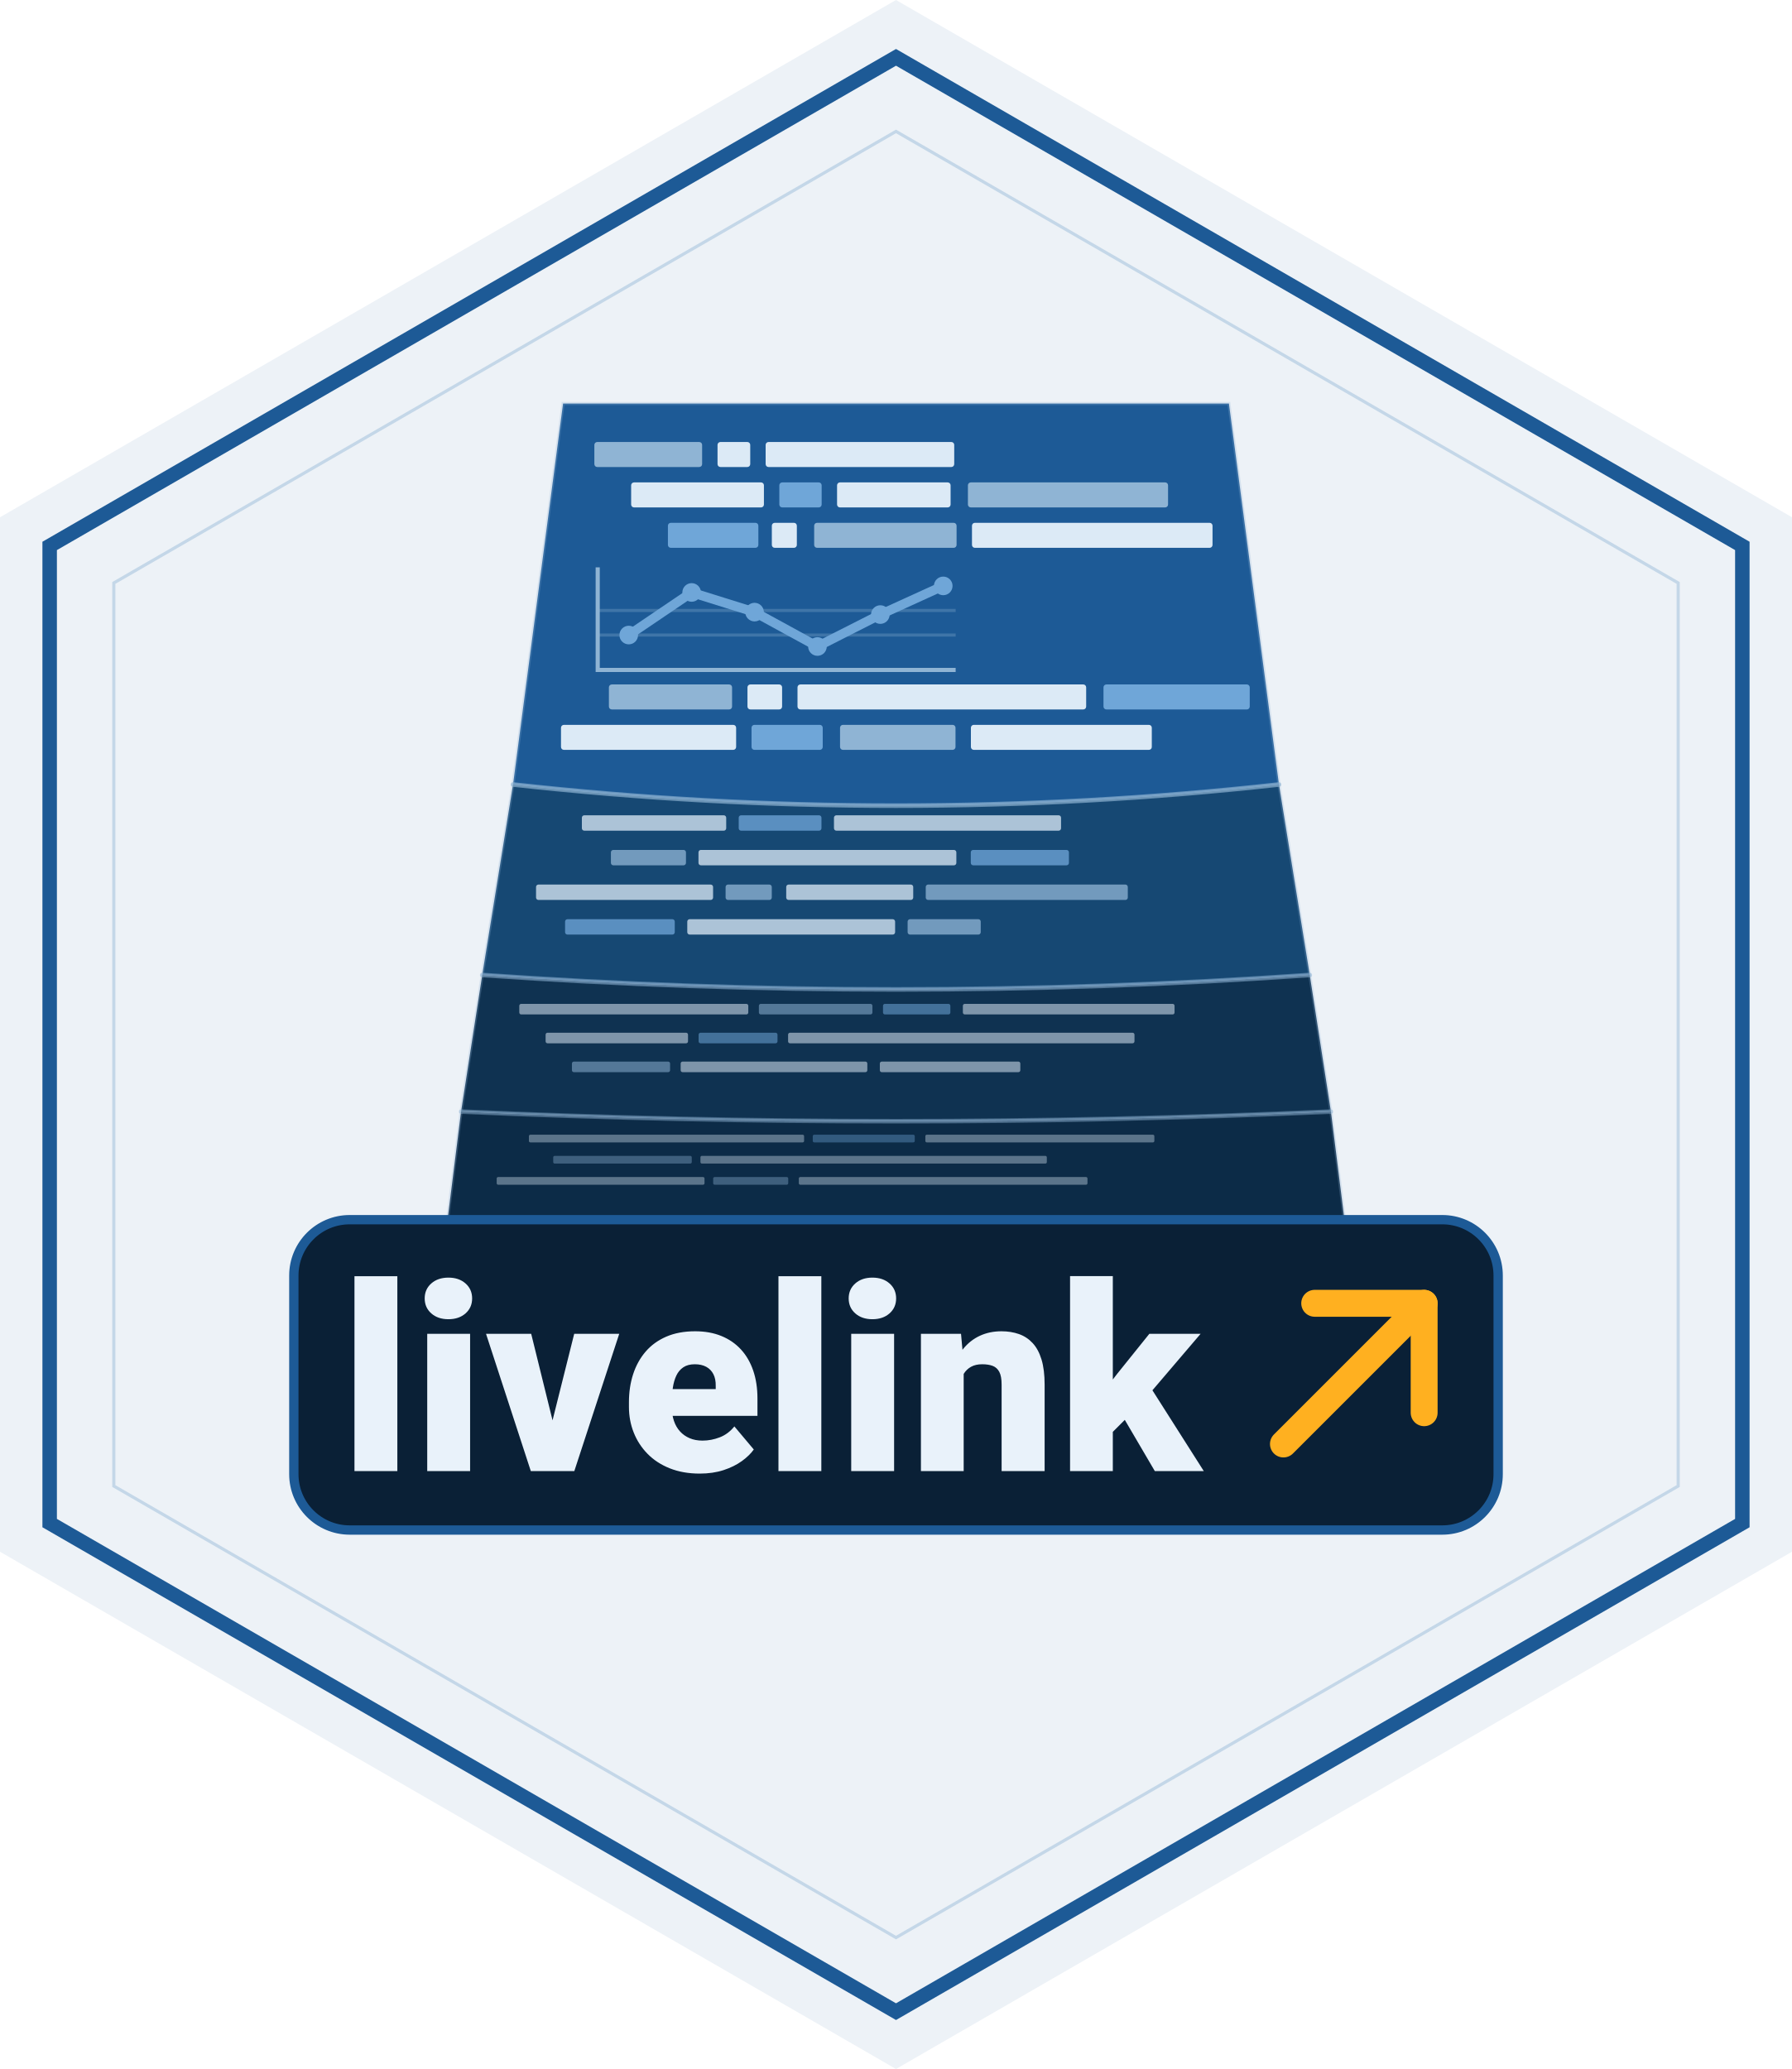
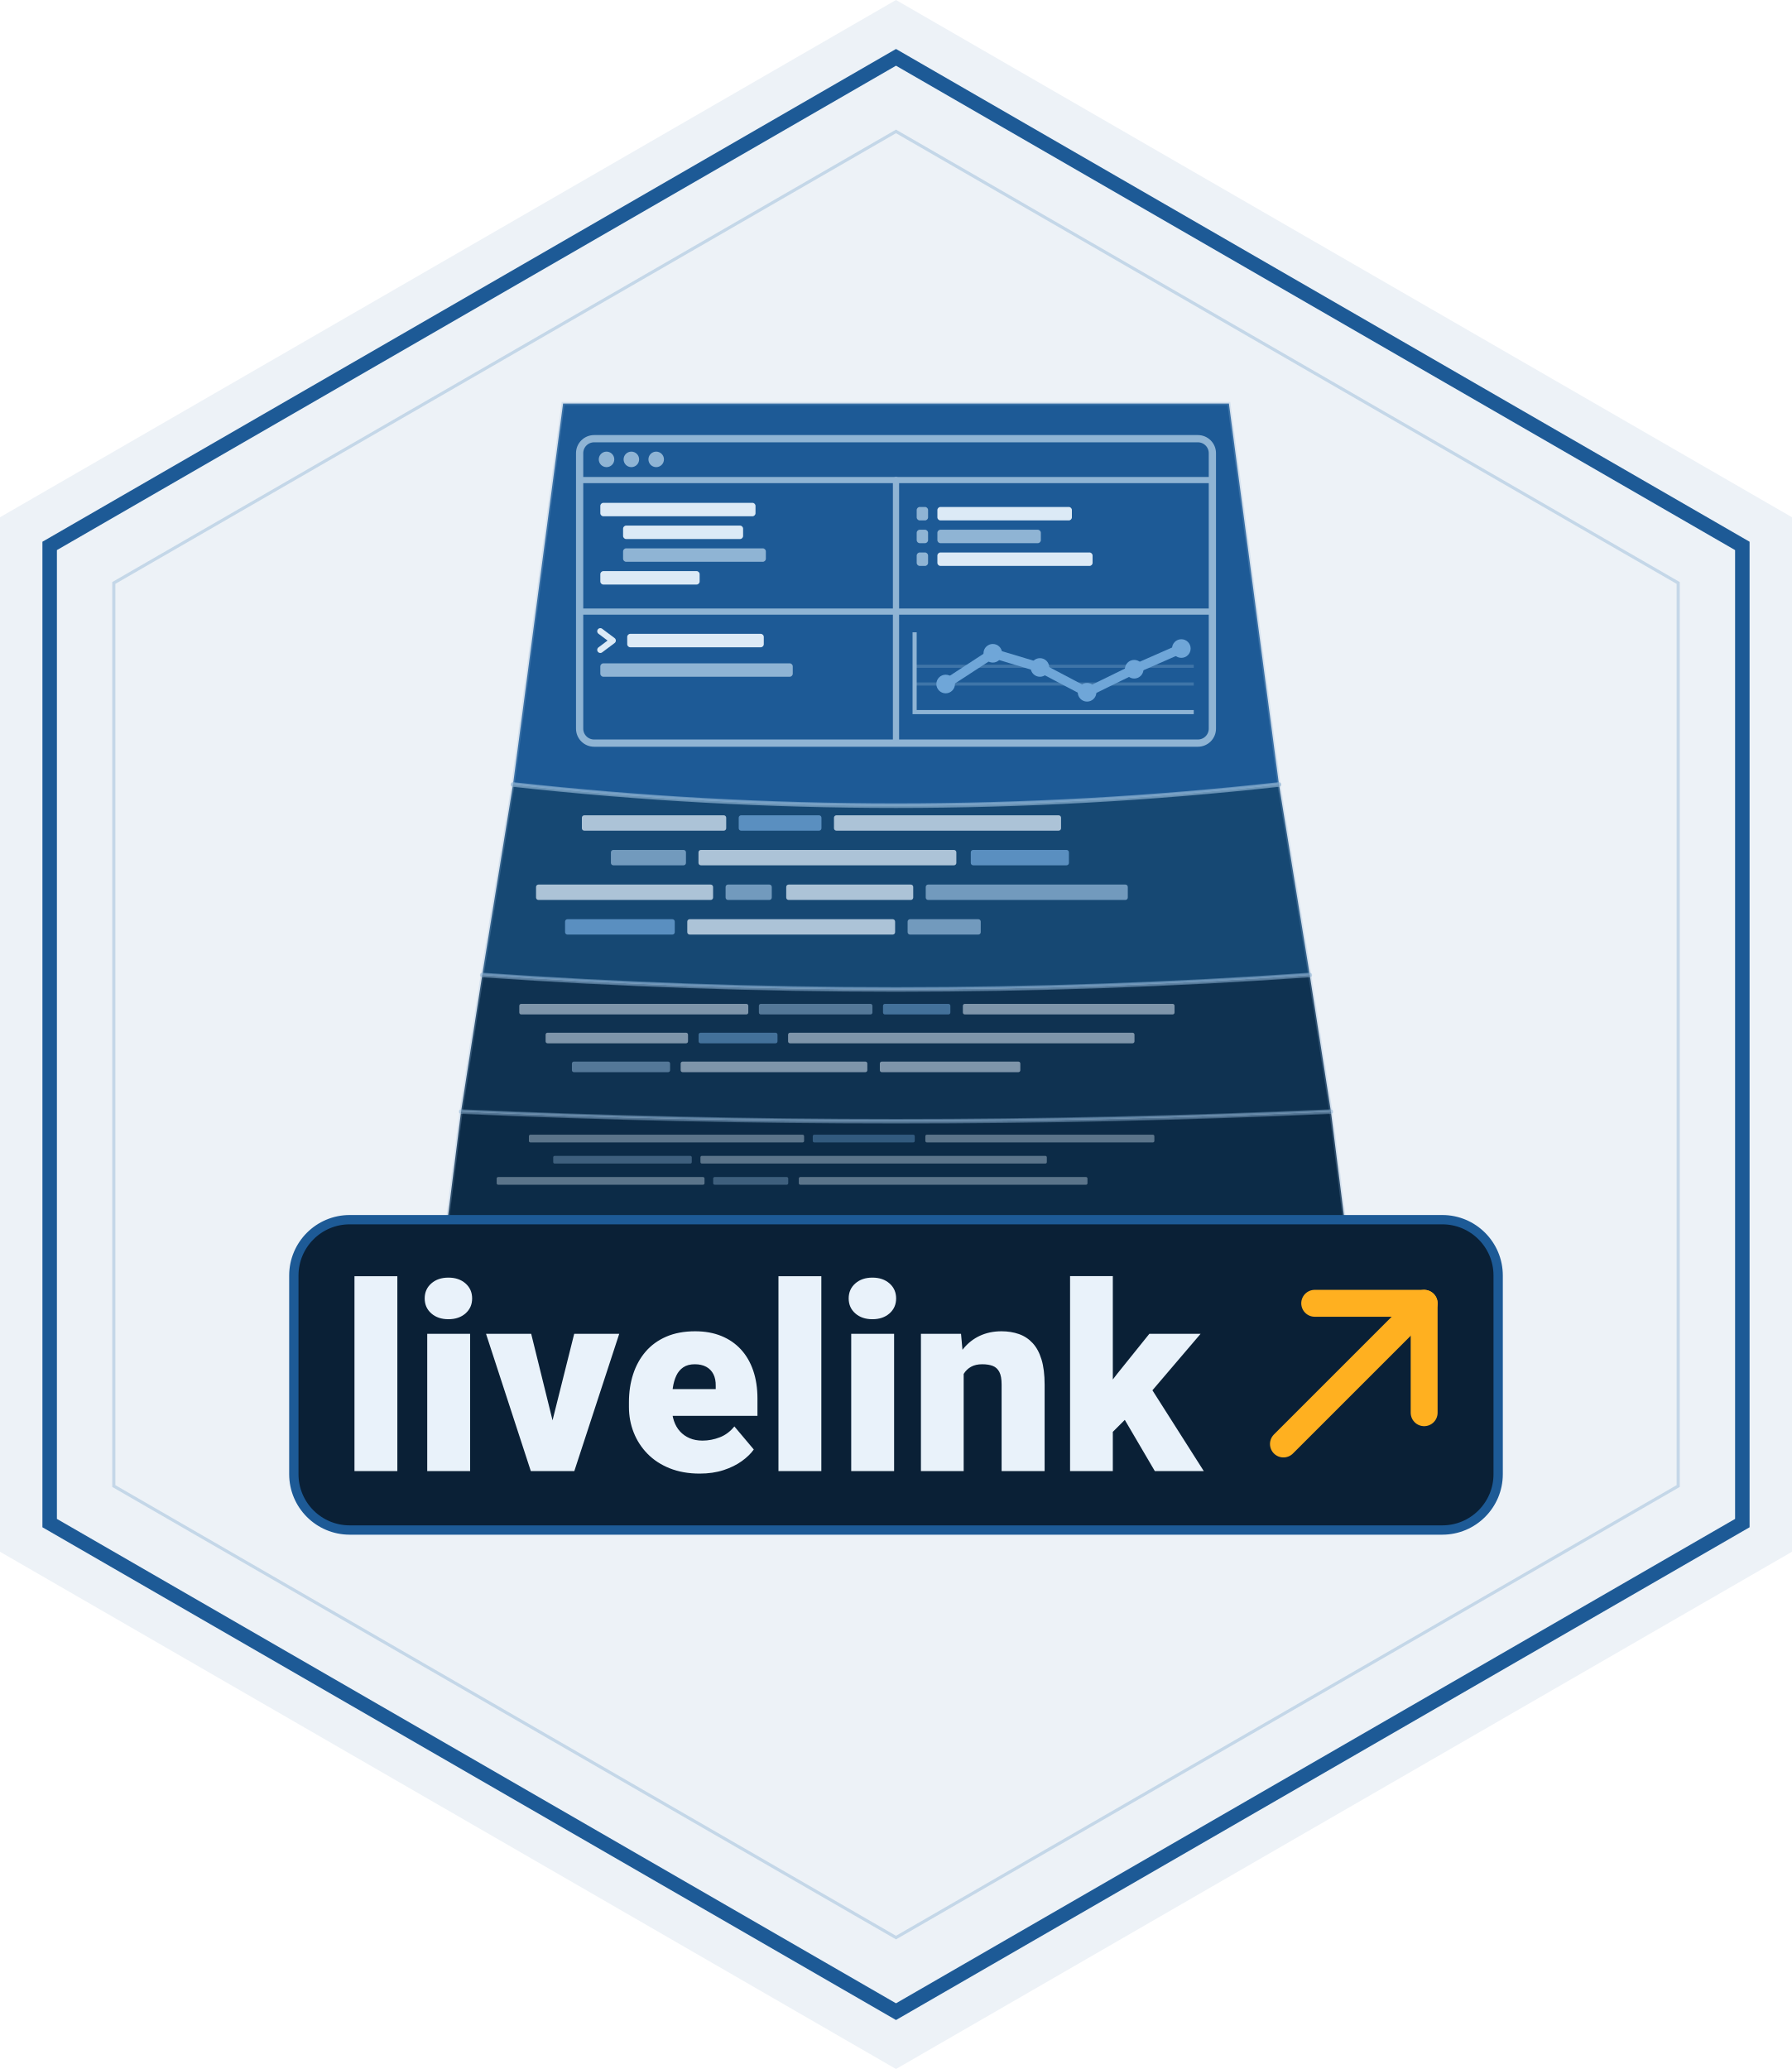
<svg xmlns="http://www.w3.org/2000/svg" viewBox="0 0 1732 2000" width="1732" height="2000" role="img" aria-label="livelink">
  <path id="ll-hex" d="M866 0 L1732 500 L1732 1500 L866 2000 L0 1500 L0 500 Z" fill="#EDF2F7" />
  <g transform="translate(866 1000) scale(0.872979) translate(-866 -1000)">
    <path id="ll-rule" d="M866 0 L1732 500 L1732 1500 L866 2000 L0 1500 L0 500 Z" fill="none" stroke="#A8C4DD" stroke-opacity="0.6" stroke-width="3.437" />
  </g>
  <g id="livelink-logo-light-static-art">
    <g id="ll-art">
      <defs>
        <clipPath id="ll-clip0">
          <path d="M544.22 390.06 L1187.78 390.06 L1236.14 758.34 Q866 799.26 495.86 758.34 Z" />
        </clipPath>
        <clipPath id="ll-clip1">
          <path d="M495.86 758.34 Q866 799.26 1236.14 758.34 L1265.9 942.48 Q866 970.38 466.1 942.48 Z" />
        </clipPath>
        <clipPath id="ll-clip2">
          <path d="M466.1 942.48 Q866 970.38 1265.9 942.48 L1286.36 1074.54 Q866 1093.14 445.64 1074.54 Z" />
        </clipPath>
        <clipPath id="ll-clip3">
          <path d="M445.64 1074.54 Q866 1093.14 1286.36 1074.54 L1299.38 1178.7 Q866 1188.0 432.62 1178.7 Z" />
        </clipPath>
      </defs>
      <g id="ll-sheet">
        <g id="ll-lift3">
          <g id="ll-lift2">
            <g id="ll-lift1">
              <g id="ll-pnl0">
                <path id="ll-sheet0" d="M544.22 390.06 L1187.78 390.06 L1236.14 758.34 Q866 799.26 495.86 758.34 Z" fill="#1D5A96" stroke="#8FB4D4" stroke-opacity="0.26" stroke-width="3" />
                <g id="ll-code0" clip-path="url(#ll-clip0)">
-                   <rect x="574.46" y="427.26" width="104.16" height="24.18" rx="2.79" fill="#8FB4D4" />
-                   <rect x="693.5" y="427.26" width="31.62" height="24.18" rx="2.79" fill="#DCEAF6" />
-                   <rect x="740.0" y="427.26" width="182.28" height="24.18" rx="2.79" fill="#DCEAF6" />
-                   <rect x="610.01" y="466.32" width="128.34" height="24.18" rx="2.79" fill="#DCEAF6" />
-                   <rect x="753.23" y="466.32" width="40.92" height="24.18" rx="2.79" fill="#6FA6D8" />
-                   <rect x="809.03" y="466.32" width="109.74" height="24.18" rx="2.79" fill="#DCEAF6" />
-                   <rect x="935.51" y="466.32" width="193.44" height="24.18" rx="2.79" fill="#8FB4D4" />
-                   <rect x="645.55" y="505.38" width="87.42" height="24.18" rx="2.79" fill="#6FA6D8" />
-                   <rect x="745.99" y="505.38" width="24.18" height="24.18" rx="2.79" fill="#DCEAF6" />
-                   <rect x="786.91" y="505.38" width="137.64" height="24.18" rx="2.79" fill="#8FB4D4" />
-                   <rect x="939.43" y="505.38" width="232.5" height="24.18" rx="2.79" fill="#DCEAF6" />
+                   <rect x="560.22" y="424.06" width="611.56" height="294.28" rx="14" fill="none" stroke="#8FB4D4" stroke-width="7.0" />
+                   <g fill="none" stroke="#8FB4D4" stroke-width="6.0" stroke-linecap="round">
+                     <path d="M560.22 464.06 H1171.78" />
+                     <path d="M866.00 464.06 V718.34" />
+                     <path d="M560.22 591.20 H1171.78" />
+                   </g>
+                   <g fill="#8FB4D4">
+                     <circle cx="586.22" cy="444.06" r="7.5" />
+                     <circle cx="610.22" cy="444.06" r="7.5" />
+                     <circle cx="634.22" cy="444.06" r="7.5" />
+                   </g>
+                   <rect x="580.22" y="486.06" width="150.00" height="13.00" rx="3.0" fill="#DCEAF6" />
+                   <rect x="602.22" y="508.06" width="116.00" height="13.00" rx="3.0" fill="#DCEAF6" />
+                   <rect x="602.22" y="530.06" width="138.00" height="13.00" rx="3.0" fill="#8FB4D4" />
+                   <rect x="580.22" y="552.06" width="96.00" height="13.00" rx="3.0" fill="#DCEAF6" />
+                   <path d="M580.22 610.20 L592.22 619.20 L580.22 628.20" fill="none" stroke="#DCEAF6" stroke-width="6" stroke-linecap="round" stroke-linejoin="round" />
+                   <rect x="606.22" y="612.70" width="132.00" height="13.00" rx="3.0" fill="#DCEAF6" />
+                   <rect x="580.22" y="641.20" width="186.00" height="13.00" rx="3.0" fill="#8FB4D4" />
+                   <rect x="886.00" y="490.06" width="11.00" height="13.00" rx="3.0" fill="#8FB4D4" />
+                   <rect x="906.00" y="490.06" width="130.00" height="13.00" rx="3.0" fill="#DCEAF6" />
+                   <rect x="886.00" y="512.06" width="11.00" height="13.00" rx="3.0" fill="#8FB4D4" />
+                   <rect x="906.00" y="512.06" width="100.00" height="13.00" rx="3.0" fill="#8FB4D4" />
+                   <rect x="886.00" y="534.06" width="11.00" height="13.00" rx="3.0" fill="#8FB4D4" />
+                   <rect x="906.00" y="534.06" width="150.00" height="13.00" rx="3.0" fill="#DCEAF6" />
                  <g id="ll-plot">
                    <g fill="none" stroke="#8FB4D4" stroke-opacity="0.3" stroke-width="3.0">
-                       <path d="M577.70 613.87 H923.66" />
-                       <path d="M577.70 590.11 H923.66" />
+                       <path d="M884.00 661.20 H1153.78" />
+                       <path d="M884.00 644.06 H1153.78" />
                    </g>
-                     <path id="ll-plot-axis" d="M577.70 548.44 V647.62 H923.66" fill="none" stroke="#8FB4D4" stroke-width="4.0" />
-                     <path id="ll-plot-series" d="M607.70 613.87L668.49 572.69L729.28 591.70L790.08 624.95L850.87 594.07L911.66 566.36" fill="none" stroke="#6FA6D8" stroke-width="9.0" stroke-linecap="round" stroke-linejoin="round" />
+                     <path id="ll-plot-axis" d="M884.00 611.20 V688.34 H1153.78" fill="none" stroke="#8FB4D4" stroke-width="4.0" />
+                     <path id="ll-plot-series" d="M914.00 661.20L959.56 631.49L1005.11 645.20L1050.67 669.20L1096.22 646.91L1141.78 626.91" fill="none" stroke="#6FA6D8" stroke-width="9.0" stroke-linecap="round" stroke-linejoin="round" />
                    <g fill="#6FA6D8">
-                       <circle cx="607.70" cy="613.87" r="9.0" />
-                       <circle cx="668.49" cy="572.69" r="9.0" />
-                       <circle cx="729.28" cy="591.70" r="9.0" />
-                       <circle cx="790.08" cy="624.95" r="9.0" />
-                       <circle cx="850.87" cy="594.07" r="9.0" />
-                       <circle cx="911.66" cy="566.36" r="9.0" />
+                       <circle cx="914.00" cy="661.20" r="9.0" />
+                       <circle cx="959.56" cy="631.49" r="9.0" />
+                       <circle cx="1005.11" cy="645.20" r="9.0" />
+                       <circle cx="1050.67" cy="669.20" r="9.0" />
+                       <circle cx="1096.22" cy="646.91" r="9.0" />
+                       <circle cx="1141.78" cy="626.91" r="9.0" />
                    </g>
                  </g>
-                   <rect x="588.52" y="661.62" width="119.04" height="24.18" rx="2.79" fill="#8FB4D4" />
-                   <rect x="722.44" y="661.62" width="33.48" height="24.18" rx="2.79" fill="#DCEAF6" />
-                   <rect x="770.8" y="661.62" width="279.0" height="24.18" rx="2.79" fill="#DCEAF6" />
-                   <rect x="1066.54" y="661.62" width="141.36" height="24.18" rx="2.79" fill="#6FA6D8" />
-                   <rect x="542.22" y="700.68" width="169.26" height="24.18" rx="2.79" fill="#DCEAF6" />
-                   <rect x="726.36" y="700.68" width="68.82" height="24.18" rx="2.79" fill="#6FA6D8" />
-                   <rect x="811.92" y="700.68" width="111.6" height="24.18" rx="2.79" fill="#8FB4D4" />
-                   <rect x="938.4" y="700.68" width="174.84" height="24.18" rx="2.79" fill="#DCEAF6" />
                </g>
              </g>
            </g>
            <g id="ll-pnl1">
              <path id="ll-sheet1" d="M495.86 758.34 Q866 799.26 1236.14 758.34 L1265.9 942.48 Q866 970.38 466.1 942.48 Z" fill="#164873" stroke="#8FB4D4" stroke-opacity="0.26" stroke-width="3" />
              <g id="ll-code1" clip-path="url(#ll-clip1)">
                <rect x="562.39" y="788.1" width="139.5" height="14.88" rx="2.33" fill="#ACC3D7" />
                <rect x="713.98" y="788.1" width="79.98" height="14.88" rx="2.33" fill="#5A8FC0" />
                <rect x="806.05" y="788.1" width="219.48" height="14.88" rx="2.33" fill="#ACC3D7" />
                <rect x="590.46" y="821.58" width="72.54" height="14.88" rx="2.33" fill="#729ABD" />
                <rect x="675.09" y="821.58" width="249.24" height="14.88" rx="2.33" fill="#ACC3D7" />
                <rect x="938.28" y="821.58" width="94.86" height="14.88" rx="2.33" fill="#5A8FC0" />
                <rect x="518.09" y="855.06" width="171.12" height="14.88" rx="2.33" fill="#ACC3D7" />
                <rect x="701.3" y="855.06" width="44.64" height="14.88" rx="2.33" fill="#729ABD" />
                <rect x="759.89" y="855.06" width="122.76" height="14.88" rx="2.33" fill="#ACC3D7" />
                <rect x="894.74" y="855.06" width="195.3" height="14.88" rx="2.33" fill="#729ABD" />
                <rect x="546.15" y="888.54" width="106.02" height="14.88" rx="2.33" fill="#5A8FC0" />
                <rect x="664.26" y="888.54" width="200.88" height="14.88" rx="2.33" fill="#ACC3D7" />
                <rect x="877.23" y="888.54" width="70.68" height="14.88" rx="2.33" fill="#729ABD" />
              </g>
            </g>
          </g>
          <g id="ll-pnl2">
            <path id="ll-sheet2" d="M466.1 942.48 Q866 970.38 1265.9 942.48 L1286.36 1074.54 Q866 1093.14 445.64 1074.54 Z" fill="#0F3251" stroke="#8FB4D4" stroke-opacity="0.26" stroke-width="3" />
            <g id="ll-code2" clip-path="url(#ll-clip2)">
              <rect x="501.9" y="970.38" width="221.34" height="10.23" rx="1.86" fill="#7E95AA" />
              <rect x="733.48" y="970.38" width="109.74" height="10.23" rx="1.86" fill="#547898" />
              <rect x="853.45" y="970.38" width="65.1" height="10.23" rx="1.86" fill="#43719A" />
              <rect x="930.63" y="970.38" width="204.6" height="10.23" rx="1.86" fill="#7E95AA" />
              <rect x="527.34" y="998.28" width="137.64" height="10.23" rx="1.86" fill="#7E95AA" />
              <rect x="675.21" y="998.28" width="76.26" height="10.23" rx="1.86" fill="#43719A" />
              <rect x="761.7" y="998.28" width="334.8" height="10.23" rx="1.86" fill="#7E95AA" />
              <rect x="552.78" y="1026.18" width="94.86" height="10.23" rx="1.86" fill="#547898" />
              <rect x="657.87" y="1026.18" width="180.42" height="10.23" rx="1.86" fill="#7E95AA" />
              <rect x="850.38" y="1026.18" width="135.78" height="10.23" rx="1.86" fill="#7E95AA" />
            </g>
          </g>
        </g>
        <g id="ll-pnl3">
          <path id="ll-sheet3" d="M445.64 1074.54 Q866 1093.14 1286.36 1074.54 L1299.38 1178.7 Q866 1188.0 432.62 1178.7 Z" fill="#0C2B47" stroke="#8FB4D4" stroke-opacity="0.26" stroke-width="3" />
          <g id="ll-code3" clip-path="url(#ll-clip3)">
            <rect x="511.2" y="1096.86" width="265.98" height="7.44" rx="1.4" fill="#5B748A" />
            <rect x="785.55" y="1096.86" width="98.58" height="7.44" rx="1.4" fill="#325A7E" />
            <rect x="894.37" y="1096.86" width="221.34" height="7.44" rx="1.4" fill="#5B748A" />
            <rect x="534.69" y="1117.32" width="133.92" height="7.44" rx="1.4" fill="#3E5F7D" />
            <rect x="676.98" y="1117.32" width="334.8" height="7.44" rx="1.4" fill="#5B748A" />
            <rect x="480.05" y="1137.78" width="200.88" height="7.44" rx="1.4" fill="#5B748A" />
            <rect x="689.3" y="1137.78" width="72.54" height="7.44" rx="1.4" fill="#3E5F7D" />
            <rect x="772.07" y="1137.78" width="279.0" height="7.44" rx="1.4" fill="#5B748A" />
          </g>
        </g>
        <g id="ll-lift3c">
          <g id="ll-lift2c">
            <g id="ll-lift1c">
              <path id="ll-crease1" d="M495.86 758.34 Q866 799.26 1236.14 758.34" fill="none" stroke="#8FB4D4" stroke-opacity="0.62" stroke-width="4.5" stroke-linecap="round" />
            </g>
            <path id="ll-crease2" d="M466.1 942.48 Q866 970.38 1265.9 942.48" fill="none" stroke="#8FB4D4" stroke-opacity="0.48" stroke-width="4.5" stroke-linecap="round" />
          </g>
          <path id="ll-crease3" d="M445.64 1074.54 Q866 1093.14 1286.36 1074.54" fill="none" stroke="#8FB4D4" stroke-opacity="0.38" stroke-width="4.5" stroke-linecap="round" />
        </g>
      </g>
      <rect id="ll-button" x="284.0" y="1179.0" width="1164.0" height="300.0" rx="54.0" fill="#0A2036" stroke="#1D5A96" stroke-width="9" />
      <g id="ll-wordmark-xf" transform="translate(8.275 87.28) scale(0.86)">
        <path id="ll-wordmark" d="M436.94 1333V1552H388.75V1333ZM518.71 1397.73V1552H470.52V1397.73ZM467.67 1357.95Q467.67 1347.69 475.08 1341.13Q482.49 1334.57 494.33 1334.57Q506.16 1334.57 513.58 1341.13Q520.99 1347.69 520.99 1357.95Q520.99 1368.22 513.58 1374.78Q506.16 1381.33 494.33 1381.33Q482.49 1381.33 475.08 1374.78Q467.67 1368.22 467.67 1357.95ZM605.33 1519.06 635.7 1397.73H686.31L635.84 1552H605.9ZM587.36 1397.73 617.3 1519.06 617.02 1552H586.93L536.6 1397.73ZM776.78 1554.85Q757.96 1554.85 743.13 1548.93Q728.3 1543.02 718.11 1532.61Q707.92 1522.2 702.57 1508.66Q697.22 1495.11 697.22 1480V1474.58Q697.22 1457.61 701.93 1443.14Q706.63 1428.67 715.9 1417.83Q725.17 1407 739.14 1400.94Q753.11 1394.88 771.65 1394.88Q788.04 1394.88 801.02 1400.15Q813.99 1405.43 823.05 1415.27Q832.1 1425.11 836.88 1439.08Q841.65 1453.05 841.65 1470.45V1489.98H715.61V1459.89H794.75V1456.19Q794.89 1448.49 792.11 1443.07Q789.33 1437.65 784.05 1434.8Q778.78 1431.95 771.22 1431.95Q763.38 1431.95 758.32 1435.37Q753.25 1438.79 750.47 1444.71Q747.69 1450.63 746.55 1458.33Q745.41 1466.03 745.41 1474.58V1480Q745.41 1488.55 747.77 1495.54Q750.12 1502.53 754.61 1507.44Q759.1 1512.36 765.45 1515.07Q771.79 1517.78 779.92 1517.78Q789.75 1517.78 799.31 1514.07Q808.86 1510.37 815.7 1501.81L837.52 1527.76Q832.81 1534.46 824.19 1540.74Q815.56 1547.01 803.58 1550.93Q791.61 1554.85 776.78 1554.85ZM913.44 1333V1552H865.25V1333ZM995.22 1397.73V1552H947.02V1397.73ZM944.17 1357.95Q944.17 1347.69 951.59 1341.13Q959 1334.57 970.83 1334.57Q982.67 1334.57 990.08 1341.13Q997.5 1347.69 997.5 1357.95Q997.5 1368.22 990.08 1374.78Q982.67 1381.33 970.83 1381.33Q959 1381.33 951.59 1374.78Q944.17 1368.22 944.17 1357.95ZM1073.42 1430.67V1552H1025.37V1397.73H1070.43ZM1067.72 1469.59 1056.46 1469.88Q1056.46 1452.2 1060.73 1438.29Q1065.01 1424.39 1072.85 1414.7Q1080.69 1405 1091.6 1399.94Q1102.51 1394.88 1115.91 1394.88Q1126.6 1394.88 1135.52 1398.02Q1144.43 1401.15 1150.91 1408.14Q1157.4 1415.12 1160.89 1426.6Q1164.39 1438.08 1164.39 1454.9V1552H1116.05V1454.76Q1116.05 1445.49 1113.49 1440.58Q1110.92 1435.66 1106.07 1433.8Q1101.23 1431.95 1094.24 1431.95Q1086.83 1431.95 1081.69 1434.8Q1076.56 1437.65 1073.49 1442.71Q1070.43 1447.78 1069.07 1454.62Q1067.72 1461.46 1067.72 1469.59ZM1241.03 1332.86V1552H1192.98V1332.86ZM1339.69 1397.73 1272.68 1476.29 1237.6 1511.37 1216.65 1480.85 1245.87 1442.79 1282.09 1397.73ZM1288.22 1552 1247.01 1481.71 1282.52 1456.47 1343.25 1552Z" fill="#E9F2FA" />
      </g>
      <g id="ll-glyph">
        <g id="ll-arrow" transform="translate(1227.47 1246.83)" fill="none" stroke="#FFB020" stroke-width="26.0" stroke-linecap="round" stroke-linejoin="round">
          <path id="ll-glyph-shaft" d="M13.0 149.0 L149.0 13.0" />
          <path id="ll-glyph-head" d="M43.22 13.0 L149.0 13.0 L149.0 118.78" />
        </g>
      </g>
    </g>
  </g>
  <g transform="translate(866 1000) scale(0.944573) translate(-866 -1000)">
    <path id="ll-rim" d="M866 0 L1732 500 L1732 1500 L866 2000 L0 1500 L0 500 Z" fill="none" stroke="#1D5A96" stroke-width="14.822" />
  </g>
</svg>
